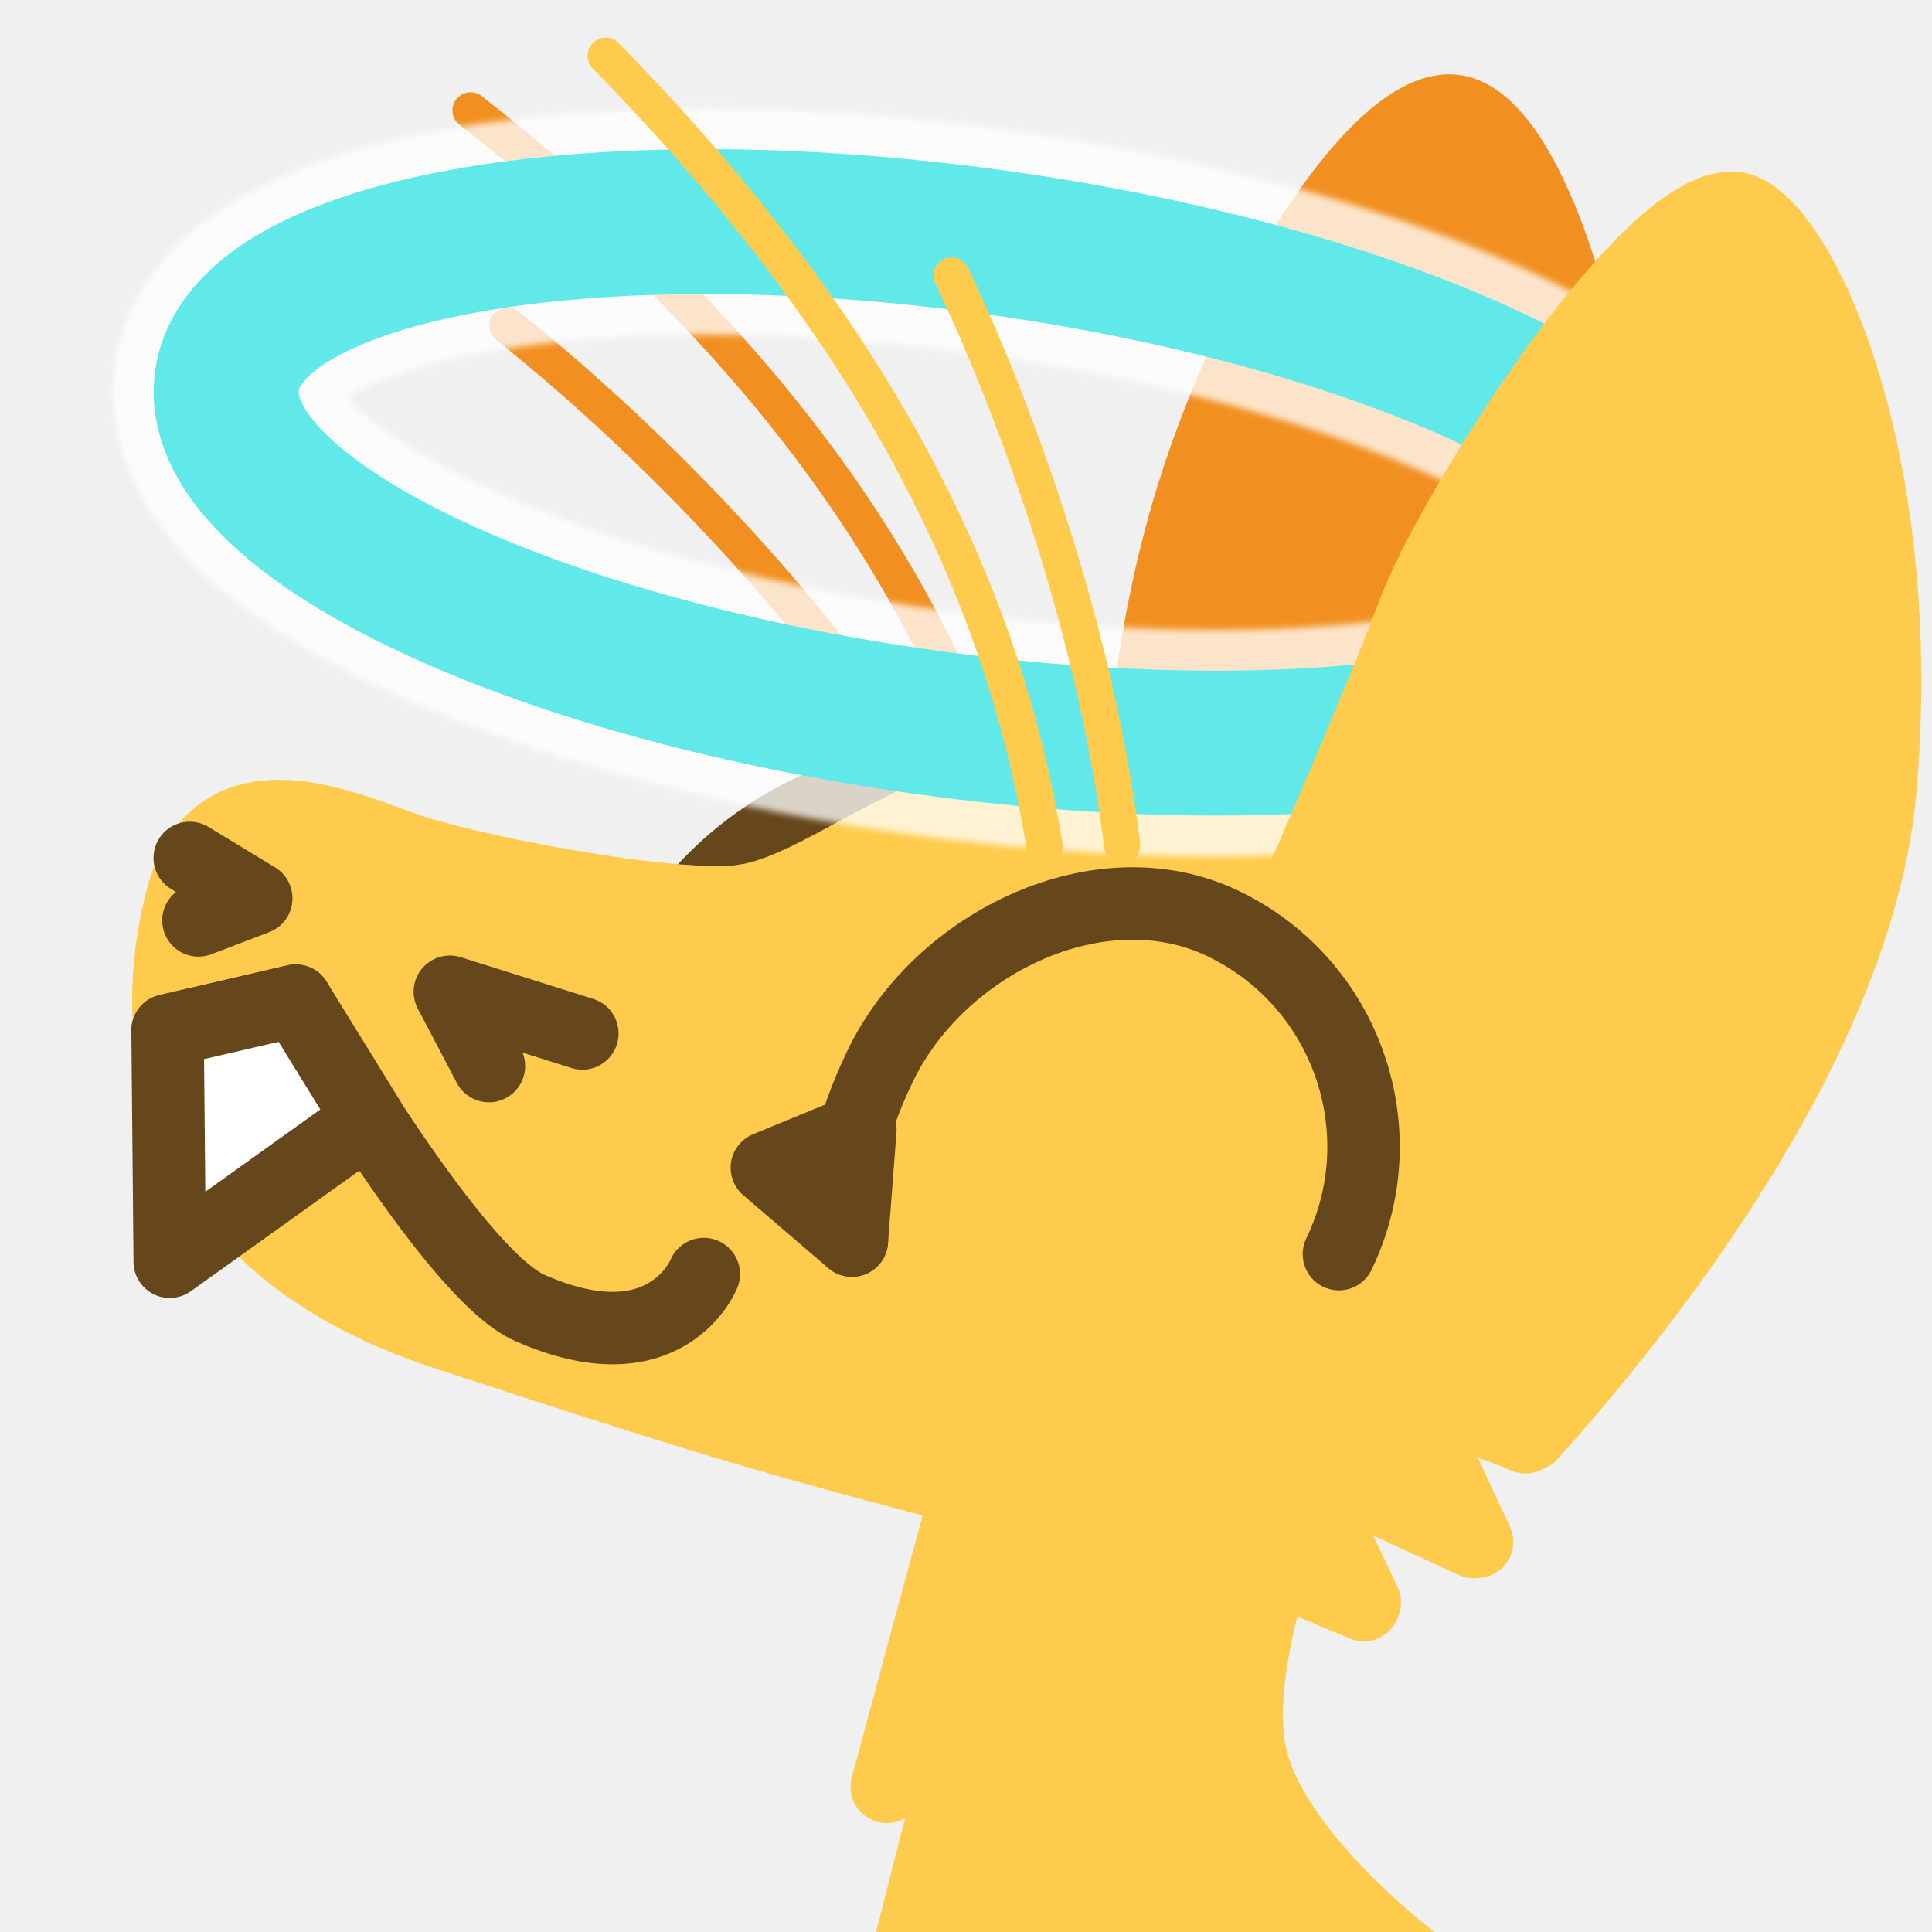
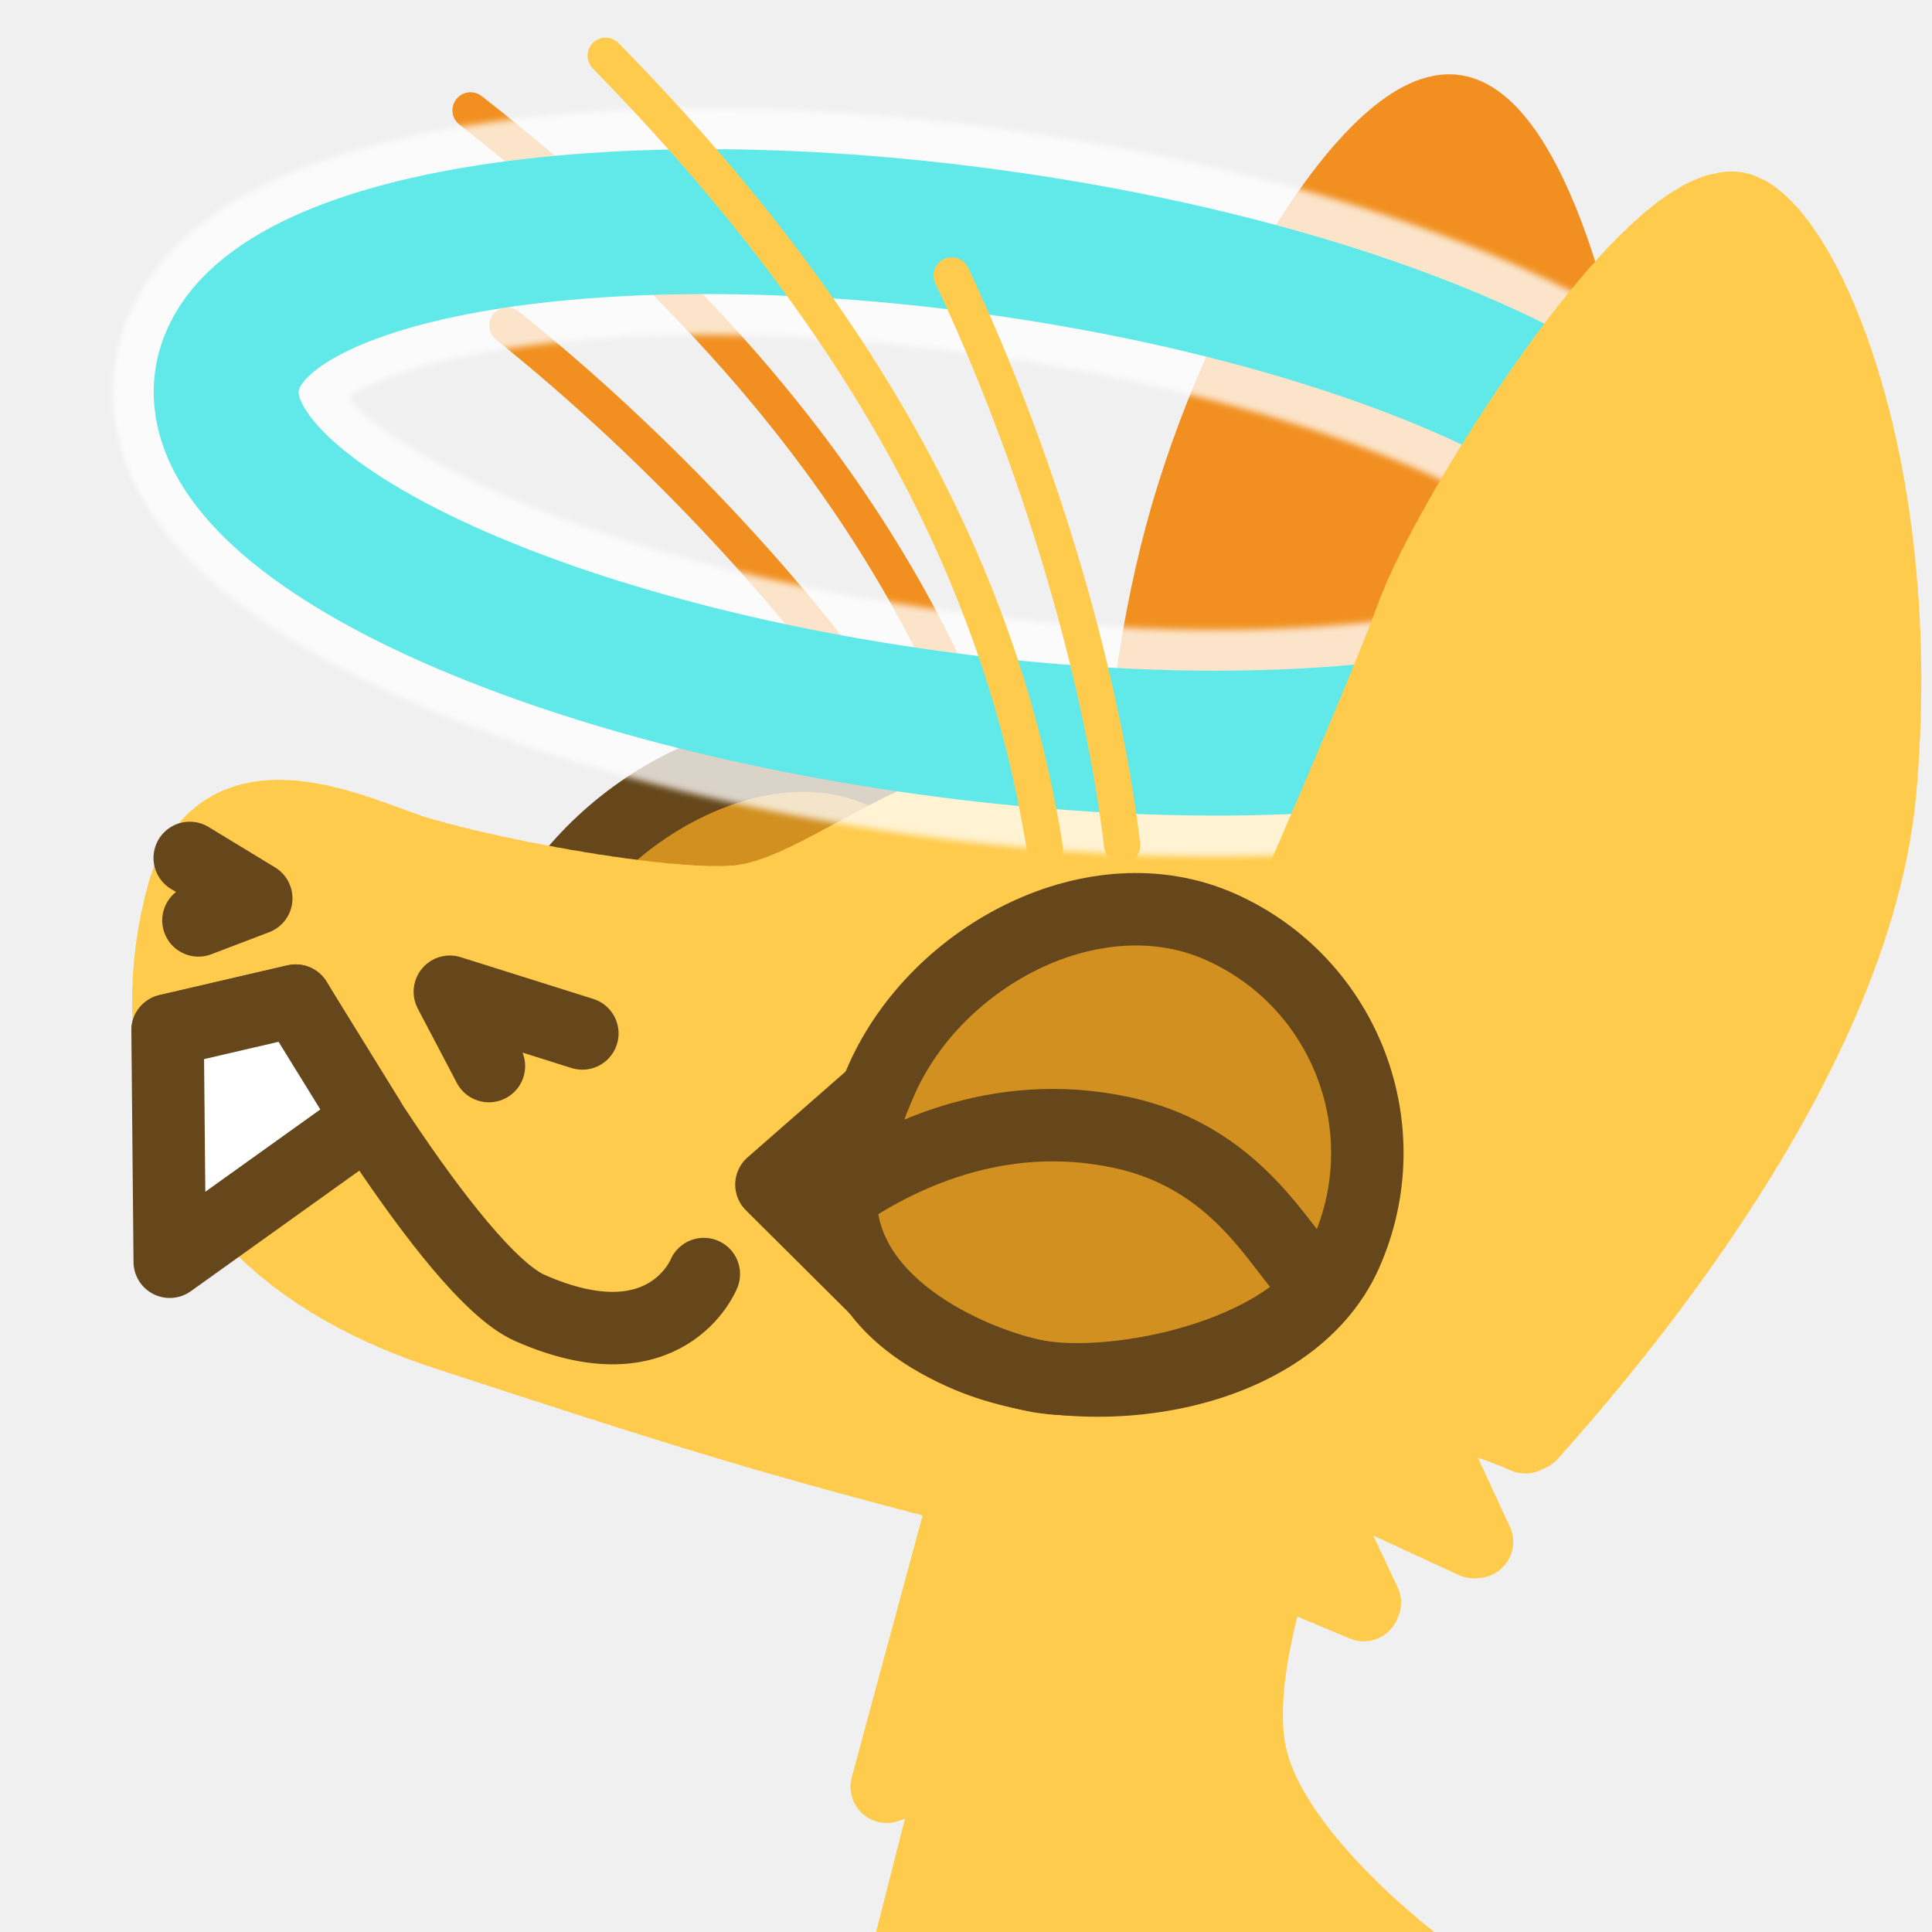
<svg xmlns="http://www.w3.org/2000/svg" version="1.1" id="svg824" width="1706.667" height="1706.667" viewBox="0 0 1706.667 1706.667">
  <defs id="defs828">
    <filter style="color-interpolation-filters:sRGB" id="filter4391" x="-0.081" y="-0.248" width="1.162" height="1.496">
      <feGaussianBlur stdDeviation="2.627" id="feGaussianBlur4393" />
    </filter>
  </defs>
  <g id="layer1" style="display:inline">
    <path style="display:none;fill:#123456;stroke:#123456;stroke-width:64;stroke-linecap:round;stroke-linejoin:round;-inkscape-stroke:none;paint-order:fill markers stroke;stop-color:#000000" d="m 1298.031,865.098 c 70.798,131.454 185.382,239.025 198.706,401.828 -29.438,-19.135 -55.932,-14.719 -79.483,13.247 91.022,54.7 58.514,175.917 81.69,267.15 l -99.353,6.624 c 66.759,58.919 81.773,128.186 90.522,198.706 l -494.507,2.208 c -24.38,-41.481 23.115,-208.563 66.236,-227.044 0,0 3.379,-20.015 -75.353,-9.455 C 1015.23,1271.09 1172.184,1096.186 1298.031,865.098 Z" id="path3091" />
    <path style="opacity:1;fill:#ffcb4c;fill-opacity:1;stroke:#ffcb4c;stroke-width:64;stroke-linecap:round;stroke-linejoin:round;stroke-miterlimit:4;stroke-dasharray:none;stroke-dashoffset:0;stroke-opacity:1;paint-order:fill markers stroke;stop-color:#000000" d="m 848.093,1338.888 -64.785,239.508 62.822,-25.521 -51.043,200.244 459.384,-15.705 c 0,0 -127.607,-94.233 -149.202,-184.539 -21.595,-90.306 51.043,-253.25 51.043,-253.25 z" id="path3340" />
    <g id="g12988" transform="rotate(25.75339,1095.125,1162.537)">
      <path style="display:inline;fill:none;fill-opacity:1;stroke:#f19020;stroke-width:32;stroke-linecap:round;stroke-linejoin:round;stroke-miterlimit:4;stroke-dasharray:none;stroke-dashoffset:0;stroke-opacity:1;paint-order:fill markers stroke;stop-color:#000000" d="m 132.335,655.572 c 168.038,38.599 351.403,109.399 488.714,193.001" id="path6280-0-6" />
      <path style="display:inline;fill:none;fill-opacity:1;stroke:#f19020;stroke-width:32;stroke-linecap:round;stroke-linejoin:round;stroke-miterlimit:4;stroke-dasharray:none;stroke-dashoffset:0;stroke-opacity:1;paint-order:fill markers stroke;stop-color:#000000" d="M 20.406,498.498 C 298.805,559.218 545.058,668.155 728.973,870.599" id="path6280-3" />
-       <g id="g12997" style="fill:none">
-         <path id="path1915-9" style="display:inline;fill:none;stroke:#65471b;stroke-width:64;stroke-linecap:round;stroke-linejoin:round;paint-order:fill markers stroke;stop-color:#000000" d="m 930.686,1061.856 c 10e-6,120.717 -155.86,218.577 -276.577,218.577 -120.717,0 -160.577,-55.86 -160.577,-176.577 0,-120.717 97.86,-260.577 218.577,-260.577 120.717,0 218.577,97.86 218.577,218.577 z" />
-       </g>
+       <path id="path1915-9" style="display:inline;fill:#d19020;fill-opacity:1;stroke:#65471b;stroke-width:64;stroke-linecap:round;stroke-linejoin:round;paint-order:fill markers stroke;stop-color:#000000" d="m 824.216,1085.485 c 10e-6,120.717 -155.86,218.577 -276.577,218.577 -120.717,0 -160.577,-55.86 -160.577,-176.577 0,-120.717 97.86,-260.577 218.577,-260.577 120.717,0 218.577,97.86 218.577,218.577 z" />
+       <g id="g12997" style="display:inline;fill:none" />
      <path style="opacity:1;fill:#f19020;fill-opacity:1;stroke:#f19020;stroke-width:64;stroke-linecap:round;stroke-miterlimit:4;stroke-dasharray:none;stroke-dashoffset:0;stroke-opacity:1;paint-order:fill markers stroke;stop-color:#000000" d="m 868.074,901.112 c 0,0 -84.502,-155.797 -119.004,-335.242 -37.955,-197.408 -10.424,-425.506 55.35,-444.943 65.774,-19.437 216.874,147.796 275.615,277.104 58.741,129.308 94.285,435.927 94.285,435.927 z" id="path1640" />
      <path id="path1148" style="display:inline;opacity:1;fill:#ffcb4c;stroke:#ffcb4c;stroke-width:64;stroke-linecap:round;stroke-linejoin:round;stroke-miterlimit:4;stroke-dasharray:6.4, 6.4;stroke-dashoffset:0;stroke-opacity:1;paint-order:fill markers stroke;stop-color:#000000" d="m 1299.055,1153.559 c 0,0 -0.108,-10.821 -0.951,-28.418 -0.422,-8.799 -1.026,-19.291 -1.895,-30.973 -0.869,-11.681 -2,-24.552 -3.473,-38.105 -1.473,-13.553 -3.289,-27.788 -5.523,-42.201 -2.235,-14.413 -4.889,-29.005 -8.043,-43.268 -1.577,-7.131 -3.279,-14.182 -5.115,-21.086 -1.836,-6.904 -3.807,-13.662 -5.922,-20.213 -2.115,-6.551 -4.373,-12.892 -6.787,-18.963 -2.414,-6.071 -4.983,-11.87 -7.715,-17.334 -2.732,-5.464 -5.935,-10.786 -9.539,-15.961 -3.604,-5.175 -7.611,-10.205 -11.949,-15.084 -4.338,-4.879 -9.007,-9.609 -13.94,-14.186 -4.932,-4.576 -10.126,-8.999 -15.514,-13.266 -5.387,-4.266 -10.967,-8.375 -16.67,-12.324 -5.703,-3.949 -11.53,-7.738 -17.41,-11.363 -11.761,-7.251 -23.737,-13.847 -35.371,-19.76 -11.634,-5.913 -22.926,-11.142 -33.32,-15.66 -10.395,-4.519 -19.891,-8.326 -27.934,-11.395 -16.085,-6.137 -26.354,-9.318 -26.354,-9.318 -106.831,-15.988 -232.175,6.969 -312.625,60.014 -101.267,66.77 -136.887,176.629 -198.707,211.955 -61.82,35.325 -225.2,77.273 -280.396,83.897 -55.196,6.623 -183.25,6.625 -161.172,123.641 22.078,117.016 112.599,282.605 377.541,247.279 264.942,-35.326 313.515,-44.157 536.508,-88.314 22.897,-4.534 53.848,-18.32 86.828,-36.947 l 213.871,-11.428 -92.926,-75.256 c 5.358,-4.84 10.6,-9.718 15.633,-14.637 l 142.076,-2.375 -84.881,-69.668 c 3.481,-6.554 6.481,-13.021 8.627,-19.307 1.052,-3.082 2.033,-6.627 3.047,-9.977 z" />
      <path style="display:none;fill:#123456;stroke:#123456;stroke-width:64;stroke-linecap:round;stroke-linejoin:round;-inkscape-stroke:none;paint-order:fill markers stroke;stop-color:#000000" d="M 880.931,744.045 C 763.916,771.643 622.613,916.257 622.613,916.257 620.953,833.211 611.28,749.437 735.213,677.809 c -124.695,-7.457 -249.288,-15.117 -408.452,46.365 0,0 303.226,-263.622 490.142,-280.397 172.212,-15.455 264.942,37.533 264.942,37.533 -0.192,-45.683 -31.458,-88.259 -90.522,-128.055 0,0 295.852,97.145 333.385,194.291 37.533,97.145 28.702,167.796 28.702,167.796 l -243.752,34.923 c 0,0 -111.711,-33.819 -228.727,-6.221 z" id="path1637" />
      <g id="g1539" transform="rotate(-0.7307664,3092.374,2638.894)">
        <ellipse style="opacity:0.76;fill:none;stroke:#ffffff;stroke-width:200;stroke-linecap:round;stroke-linejoin:round;stroke-miterlimit:4;stroke-dasharray:none;paint-order:stroke fill markers;filter:url(#filter4391);stop-color:#000000" id="ellipse1063" cx="384.426" cy="719.425" transform="rotate(-17.15569)" rx="654.627" ry="214.161" />
        <ellipse style="fill:none;stroke:#61e9e9;stroke-width:128;stroke-linecap:round;stroke-linejoin:round;stroke-opacity:1;paint-order:stroke fill markers;stop-color:#000000" id="path864" cx="384.426" cy="719.425" transform="rotate(-17.15569)" rx="654.627" ry="214.161" />
      </g>
      <path id="path13483" style="display:inline;opacity:1;fill:#ffcb4c;stroke:#ffcb4c;stroke-width:64;stroke-linecap:round;stroke-linejoin:round;stroke-miterlimit:4;stroke-dasharray:6.4, 6.4;stroke-dashoffset:0;stroke-opacity:1;paint-order:fill markers stroke;stop-color:#000000" d="M 1062.595,91.268 C 989.557,122.619 954.613,447.625 963.413,537.49 c 7.835,80.01 15.394,286.662 17.485,345.246 83.115,361.997 268.1,269.301 390.211,266.574 42.648,-146.21 110.852,-444.793 30.905,-653.528 C 1292.556,209.998 1109.959,70.937 1062.595,91.268 Z" />
      <g id="g13003">
        <path style="opacity:1;fill:none;fill-opacity:1;stroke:#65471b;stroke-width:64;stroke-linecap:round;stroke-linejoin:round;stroke-miterlimit:4;stroke-dasharray:none;stroke-dashoffset:0;stroke-opacity:1;paint-order:fill markers stroke;stop-color:#000000" d="m 83.898,1201.07 68.443,6.623 -37.533,39.741" id="path2163" />
        <path style="opacity:1;fill:none;fill-opacity:1;stroke:#65471b;stroke-width:64;stroke-linecap:round;stroke-linejoin:round;stroke-miterlimit:4;stroke-dasharray:none;stroke-dashoffset:0;stroke-opacity:1;paint-order:fill markers stroke;stop-color:#000000" d="m 401.828,1251.85 -59.612,-44.157 121.432,-17.663" id="path2198" />
        <path style="opacity:1;fill:none;fill-opacity:1;stroke:#65471b;stroke-width:64;stroke-linecap:round;stroke-linejoin:round;stroke-miterlimit:4;stroke-dasharray:none;stroke-dashoffset:0;stroke-opacity:1;paint-order:fill markers stroke;stop-color:#000000" d="m 132.471,1346.787 90.522,-72.859 c 0,0 227.99,157.194 304.174,154.641 131.805,-4.416 125.469,-93.736 125.469,-93.736" id="path2200" />
        <path style="opacity:1;fill:#ffffff;fill-opacity:1;stroke:#65471b;stroke-width:64;stroke-linecap:round;stroke-linejoin:round;stroke-miterlimit:4;stroke-dasharray:none;stroke-dashoffset:0;stroke-opacity:1;paint-order:fill markers stroke;stop-color:#000000" d="m 222.993,1530.039 -90.522,-183.251 90.522,-72.859 103.769,66.235 z" id="path2202" />
      </g>
-       <g id="g12993">
-         <path style="opacity:1;fill:#65471b;fill-opacity:1;stroke:#65471b;stroke-width:64;stroke-linecap:round;stroke-linejoin:round;stroke-miterlimit:4;stroke-dasharray:none;stroke-dashoffset:0;stroke-opacity:1;paint-order:fill markers stroke;stop-color:#000000" d="m 661.976,1226.049 59.656,-66.534 35.995,91.892 z" id="path7852" />
-         <path id="path1915" style="opacity:1;fill:none;stroke:#65471b;stroke-width:64;stroke-linecap:round;stroke-linejoin:round;paint-order:fill markers stroke;stop-color:#000000" d="m 757.627,1251.407 c -31.446,-33.041 -44.492,-84.347 -44.492,-150.184 -4e-5,-120.717 97.86,-244.577 218.577,-244.577 120.717,-2e-5 218.577,97.86 218.577,218.577" />
-       </g>
      <path style="opacity:1;fill:none;fill-opacity:1;stroke:#ffcb4c;stroke-width:32;stroke-linecap:round;stroke-linejoin:round;stroke-miterlimit:4;stroke-dasharray:none;stroke-dashoffset:0;stroke-opacity:1;paint-order:fill markers stroke;stop-color:#000000" d="m 106.947,403.176 c 268.009,96.768 497.817,237.111 653.542,461.963" id="path6280" />
      <path style="display:inline;fill:none;fill-opacity:1;stroke:#ffcb4c;stroke-width:32;stroke-linecap:round;stroke-linejoin:round;stroke-miterlimit:4;stroke-dasharray:none;stroke-dashoffset:0;stroke-opacity:1;paint-order:fill markers stroke;stop-color:#000000" d="M 466.581,445.185 C 600.612,553.639 734.277,697.754 820.944,833.153" id="path6280-0" />
+       <g id="g12993" transform="rotate(-1.743134,1050.355,898.8806)" style="display:inline;fill:#d19020;fill-opacity:1">
+         <path style="opacity:1;fill:#d19020;fill-opacity:1;stroke:#65471b;stroke-width:64;stroke-linecap:round;stroke-linejoin:round;stroke-miterlimit:4;stroke-dasharray:none;stroke-dashoffset:0;stroke-opacity:1;paint-order:fill markers stroke;stop-color:#000000" d="m 661.976,1226.049 53.367,-115.501 86.531,168.711 z" id="path7852" />
+         <path id="path1915" style="opacity:1;fill:#d19020;fill-opacity:1;stroke:#65471b;stroke-width:64;stroke-linecap:round;stroke-linejoin:round;paint-order:fill markers stroke;stop-color:#000000" d="m 1150.289,1075.222 c 0,120.717 -151.86,218.577 -272.577,218.577 -120.717,0 -164.577,-71.86 -164.577,-192.577 -2e-5,-120.717 97.86,-244.577 218.577,-244.577 120.717,-2e-5 218.577,97.86 218.577,218.577 z" />
+         <path id="path1749" style="display:inline;fill:#d19020;fill-opacity:1;stroke:#65471b;stroke-width:64;stroke-linecap:round;stroke-linejoin:round;-inkscape-stroke:none;paint-order:fill markers stroke;stop-color:#000000" d="m 925.783,1058.14 c -111.901,23.517 -174.601,104.195 -204.103,151.674 39.968,93.965 177.1,86.881 225.006,74.903 60.343,-15.087 171.346,-89.012 196.729,-172.482 -38.486,-7.457 -105.731,-77.613 -217.633,-54.096 z" />
+       </g>
    </g>
  </g>
</svg>
